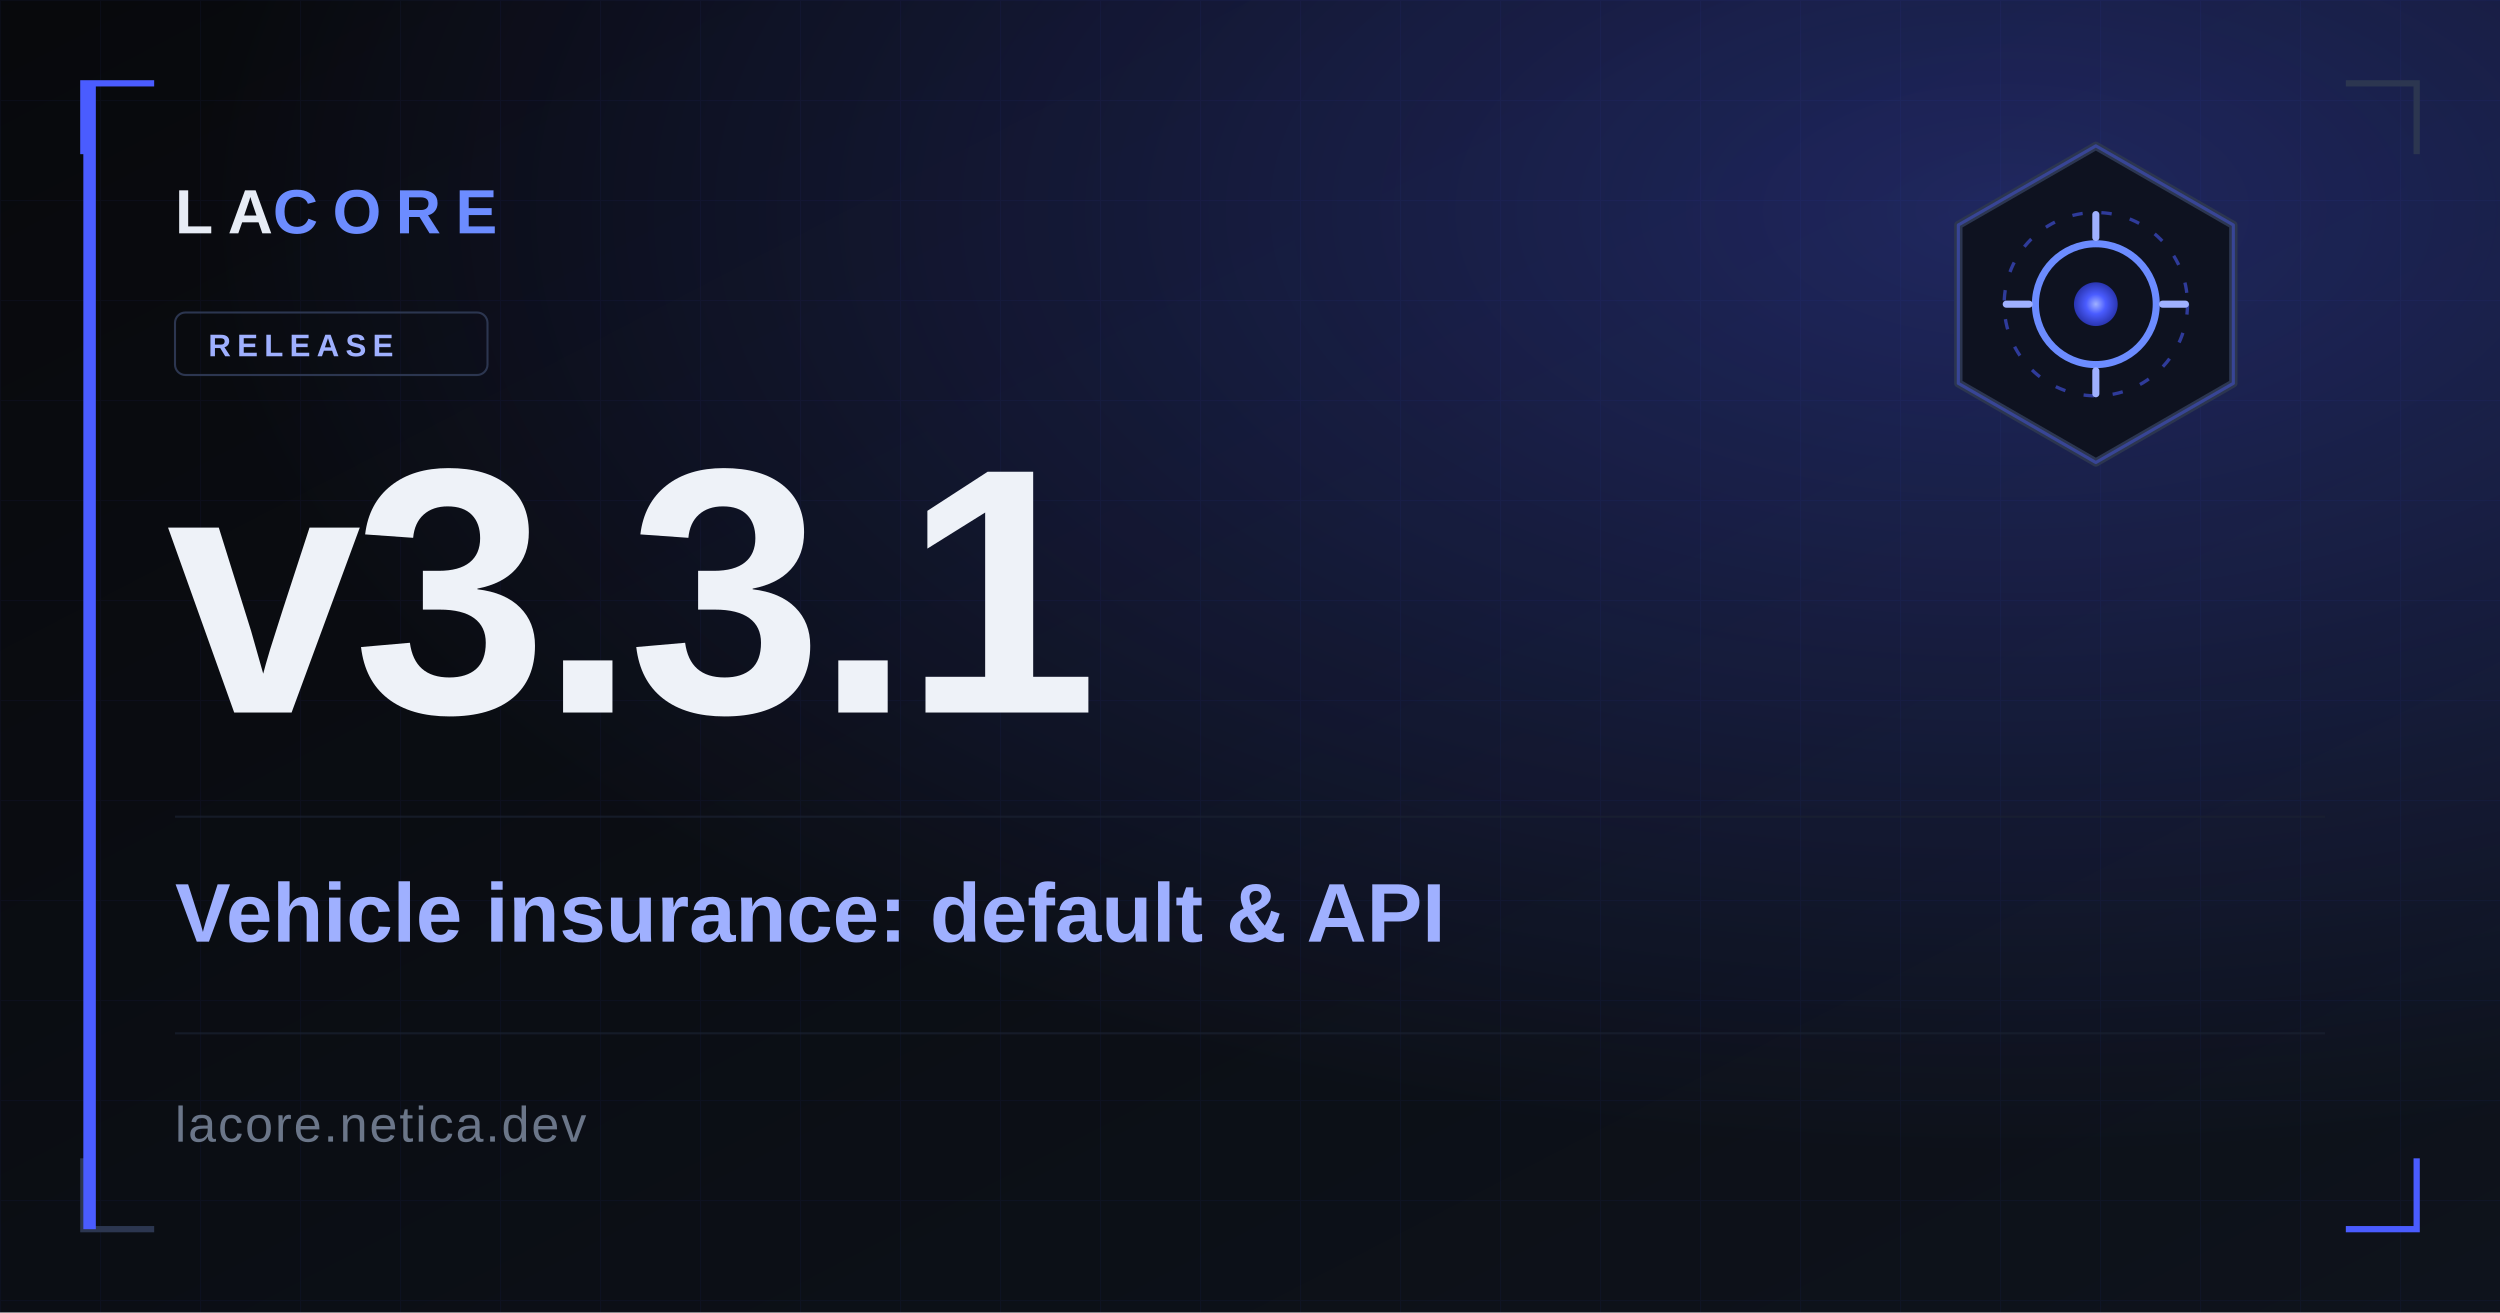
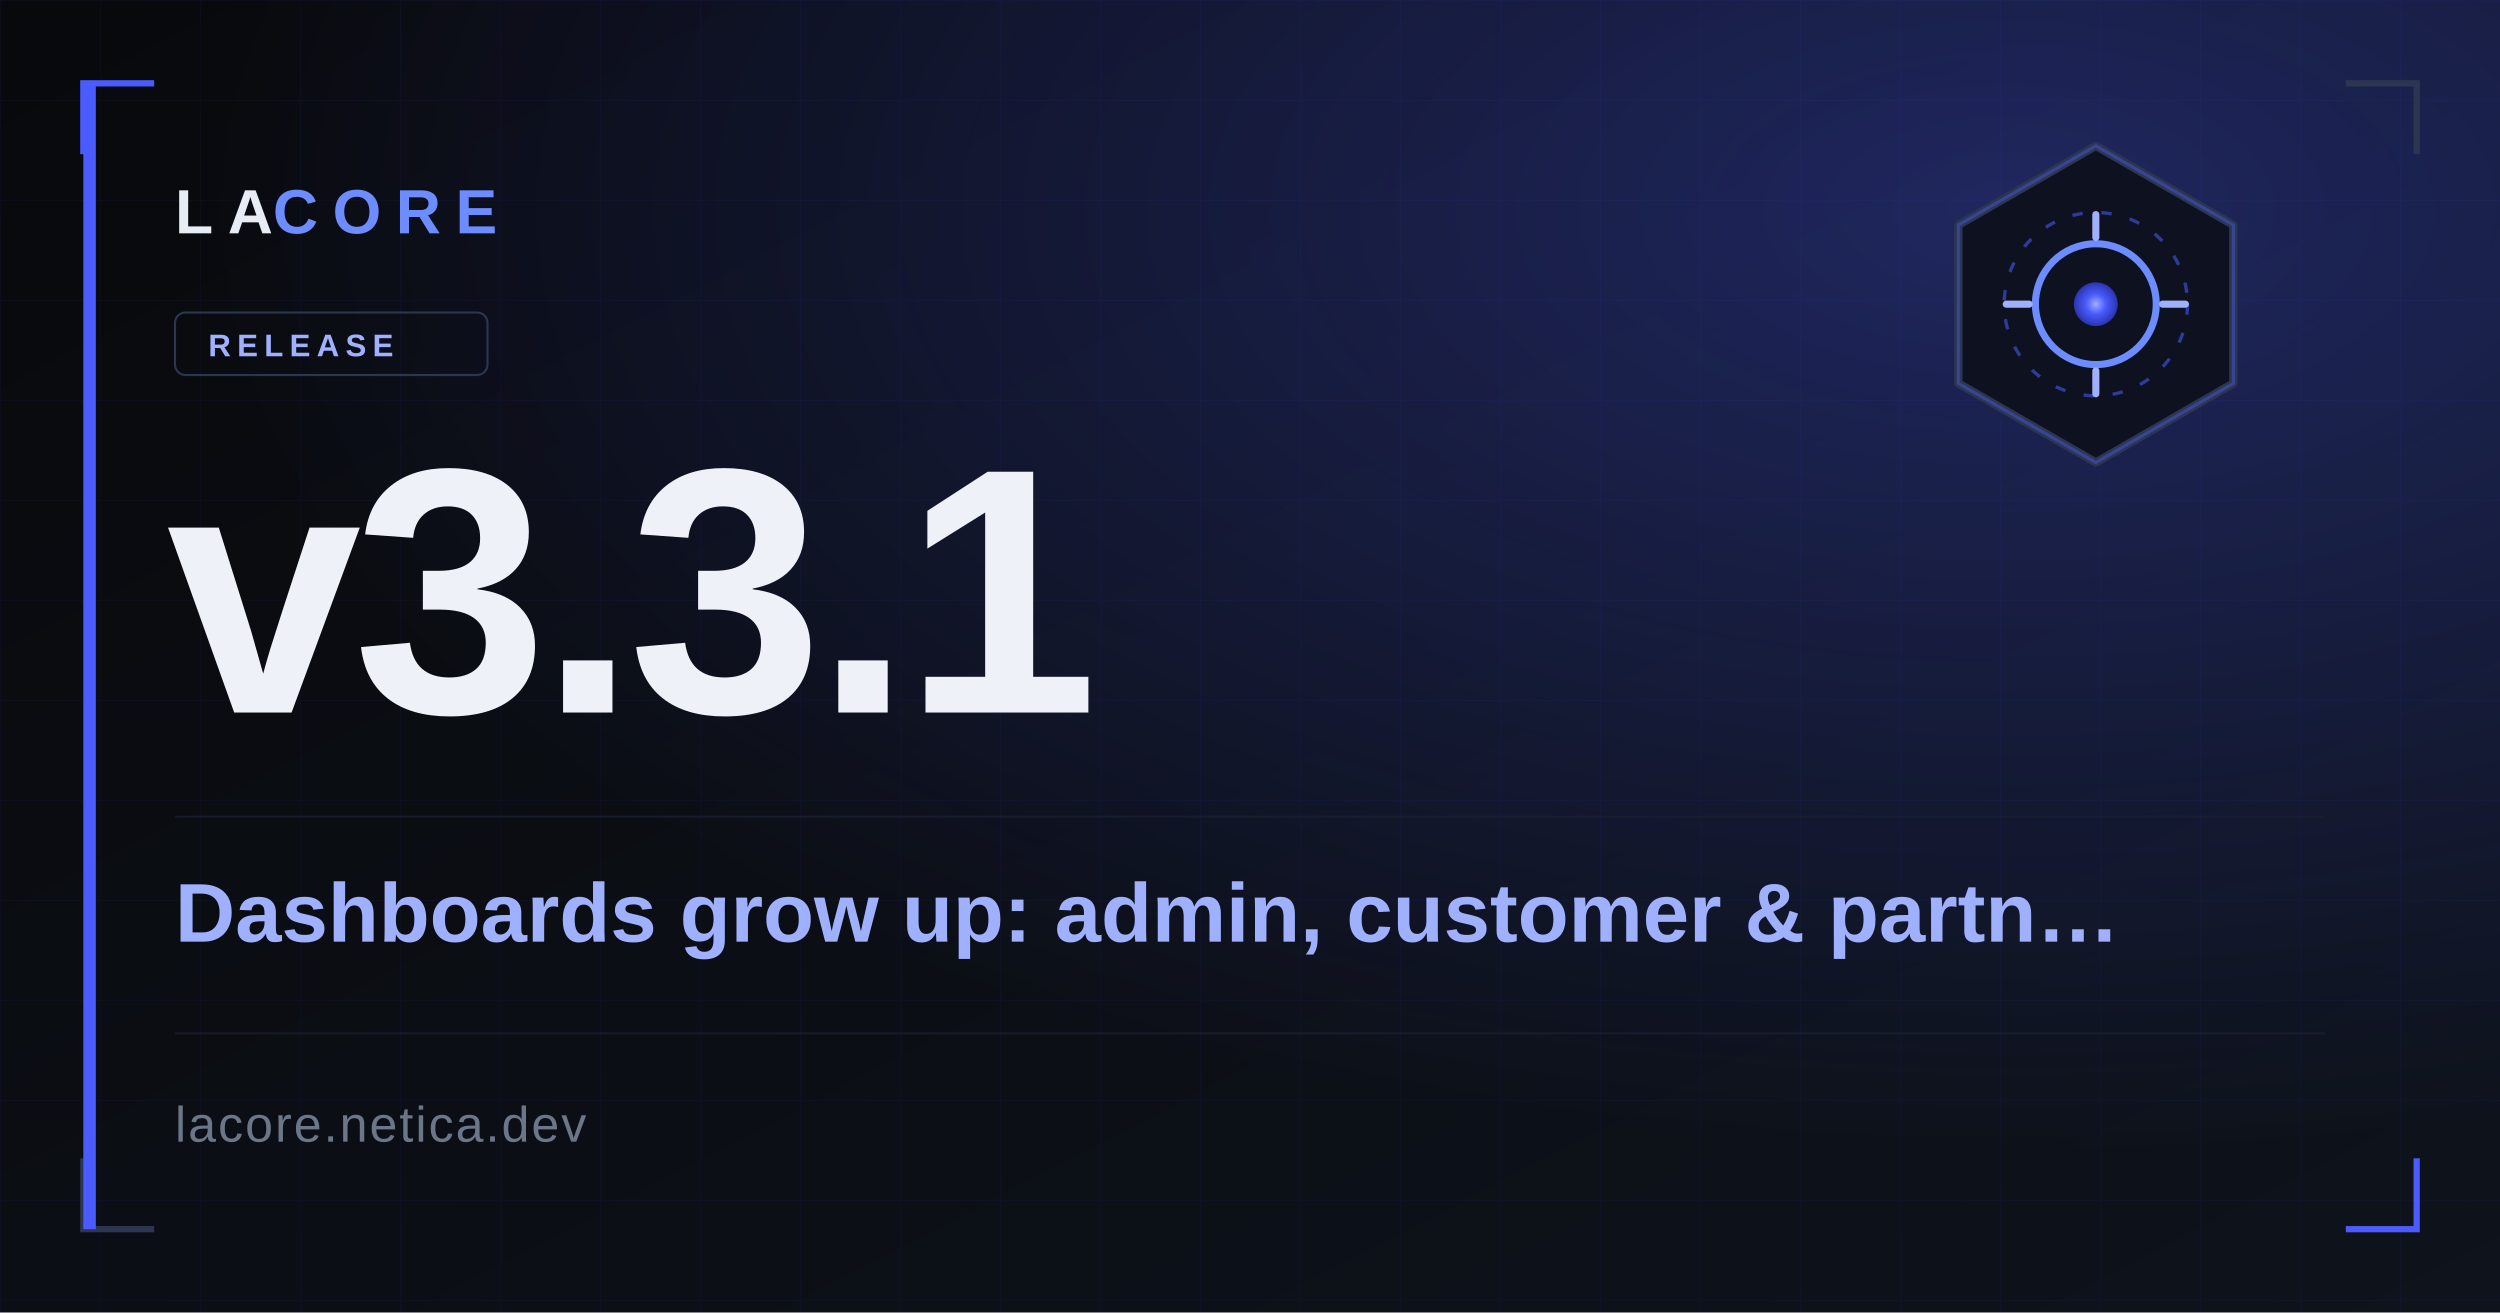
<svg xmlns="http://www.w3.org/2000/svg" viewBox="0 0 1200 630" font-family="'Chakra Petch', 'Segoe UI', system-ui, -apple-system, Arial, sans-serif">
  <defs>
    <linearGradient id="bg" x1="0" y1="0" x2="1" y2="1">
      <stop offset="0" stop-color="#08090c" />
      <stop offset="1" stop-color="#0e131c" />
    </linearGradient>
    <radialGradient id="glow" cx="0.8" cy="0.16" r="0.72">
      <stop offset="0" stop-color="#4a5cff" stop-opacity="0.32" />
      <stop offset="1" stop-color="#4a5cff" stop-opacity="0" />
    </radialGradient>
    <radialGradient id="core" cx="0.5" cy="0.5" r="0.5">
      <stop offset="0" stop-color="#9fb0ff" />
      <stop offset="0.45" stop-color="#4a5cff" />
      <stop offset="1" stop-color="#2a35b0" />
    </radialGradient>
    <pattern id="grid" width="48" height="48" patternUnits="userSpaceOnUse">
      <path d="M48 0H0V48" fill="none" stroke="#4a5cff" stroke-opacity="0.05" stroke-width="1" />
    </pattern>
  </defs>
  <rect width="1200" height="630" fill="url(#bg)" />
  <rect width="1200" height="630" fill="url(#grid)" />
  <rect width="1200" height="630" fill="url(#glow)" />
  <g stroke="#4a5cff" stroke-width="3" fill="none">
    <path d="M40 74 V40 H74" />
    <path d="M1160 556 V590 H1126" />
  </g>
  <g stroke="#2c3650" stroke-width="3" fill="none">
    <path d="M1160 74 V40 H1126" />
    <path d="M40 556 V590 H74" />
  </g>
  <rect x="40" y="40" width="6" height="550" fill="#4a5cff" />
  <g transform="translate(1006 150)">
    <g transform="translate(-90 -90)">
      <polygon points="90,10 156,48 156,124 90,162 24,124 24,48" fill="#0e1220" stroke="#2c3650" stroke-width="4" stroke-linejoin="round" />
      <polygon points="90,10 156,48 156,124 90,162 24,124 24,48" fill="none" stroke="#4a5cff" stroke-width="1.5" stroke-linejoin="round" opacity="0.4" />
      <circle cx="90" cy="86" r="44" fill="none" stroke="#4a5cff" stroke-width="1.6" stroke-dasharray="5 9" opacity="0.55" />
      <circle cx="90" cy="86" r="29" fill="none" stroke="#6c8cff" stroke-width="3.4" />
      <circle cx="90" cy="86" r="10.5" fill="url(#core)" />
      <g stroke="#9fb0ff" stroke-width="3.4" stroke-linecap="round">
        <line x1="90" y1="43" x2="90" y2="54" />
        <line x1="90" y1="118" x2="90" y2="129" />
        <line x1="47" y1="86" x2="58" y2="86" />
        <line x1="122" y1="86" x2="133" y2="86" />
      </g>
    </g>
  </g>
  <g stroke="#1a2131" stroke-width="1" opacity="0.7">
    <line x1="84" y1="392" x2="1116" y2="392" />
    <line x1="84" y1="496" x2="1116" y2="496" />
  </g>
  <text x="84" y="112" fill="#e7ecf5" font-size="30" font-weight="700" letter-spacing="7">LA<tspan fill="#6c8cff">CORE</tspan>
  </text>
  <g>
    <rect x="84" y="150" width="150" height="30" rx="5" fill="none" stroke="#2c3650" />
    <text x="100" y="171" fill="#9fb0ff" font-size="15" font-weight="700" letter-spacing="3">RELEASE</text>
  </g>
  <text x="80" y="342" fill="#eef2f8" font-size="168" font-weight="700" letter-spacing="-4">v3.3.1</text>
-   <text x="84" y="452" fill="#9fb0ff" font-size="40" font-weight="600">Vehicle insurance: default &amp; API</text>
+   <text x="84" y="452" fill="#9fb0ff" font-size="40" font-weight="600">Dashboards grow up: admin, customer &amp; partn…</text>
  <text x="84" y="548" fill="#6b7689" font-size="24" font-weight="500" letter-spacing="1">lacore.netica.dev</text>
  <text x="1116" y="548" fill="#4d5872" font-size="22" font-weight="500" letter-spacing="2" text-anchor="end" />
</svg>
